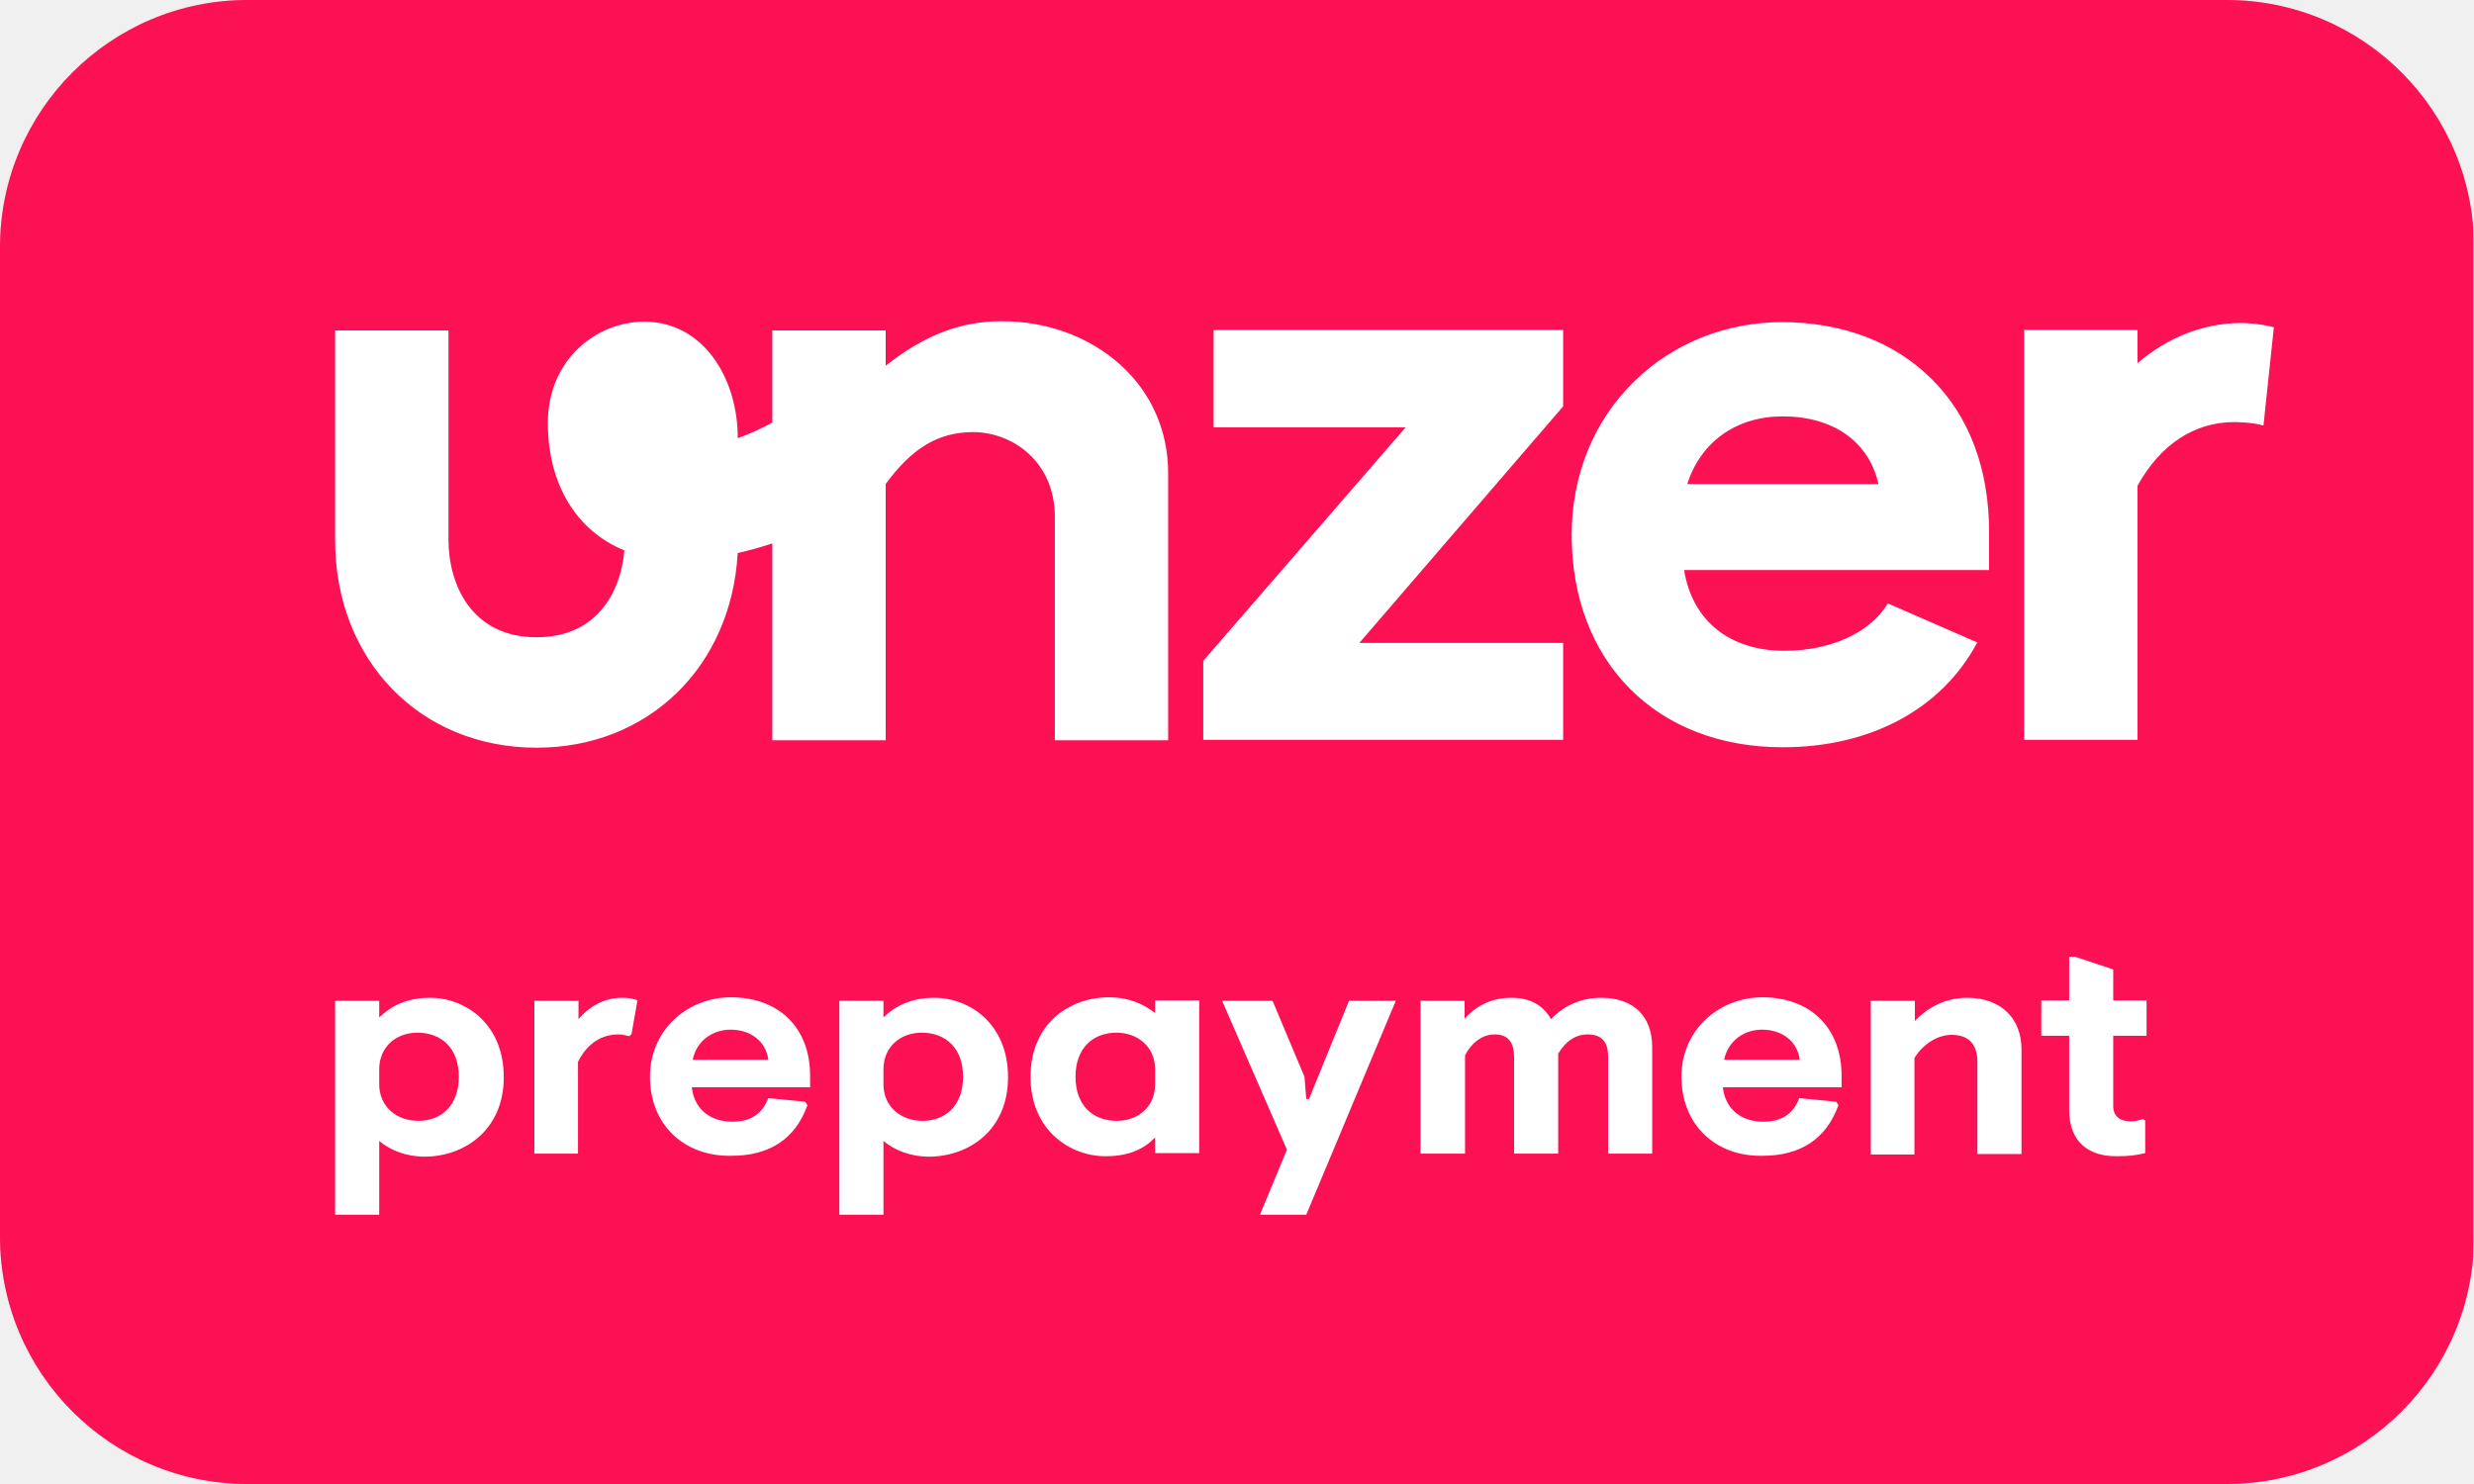
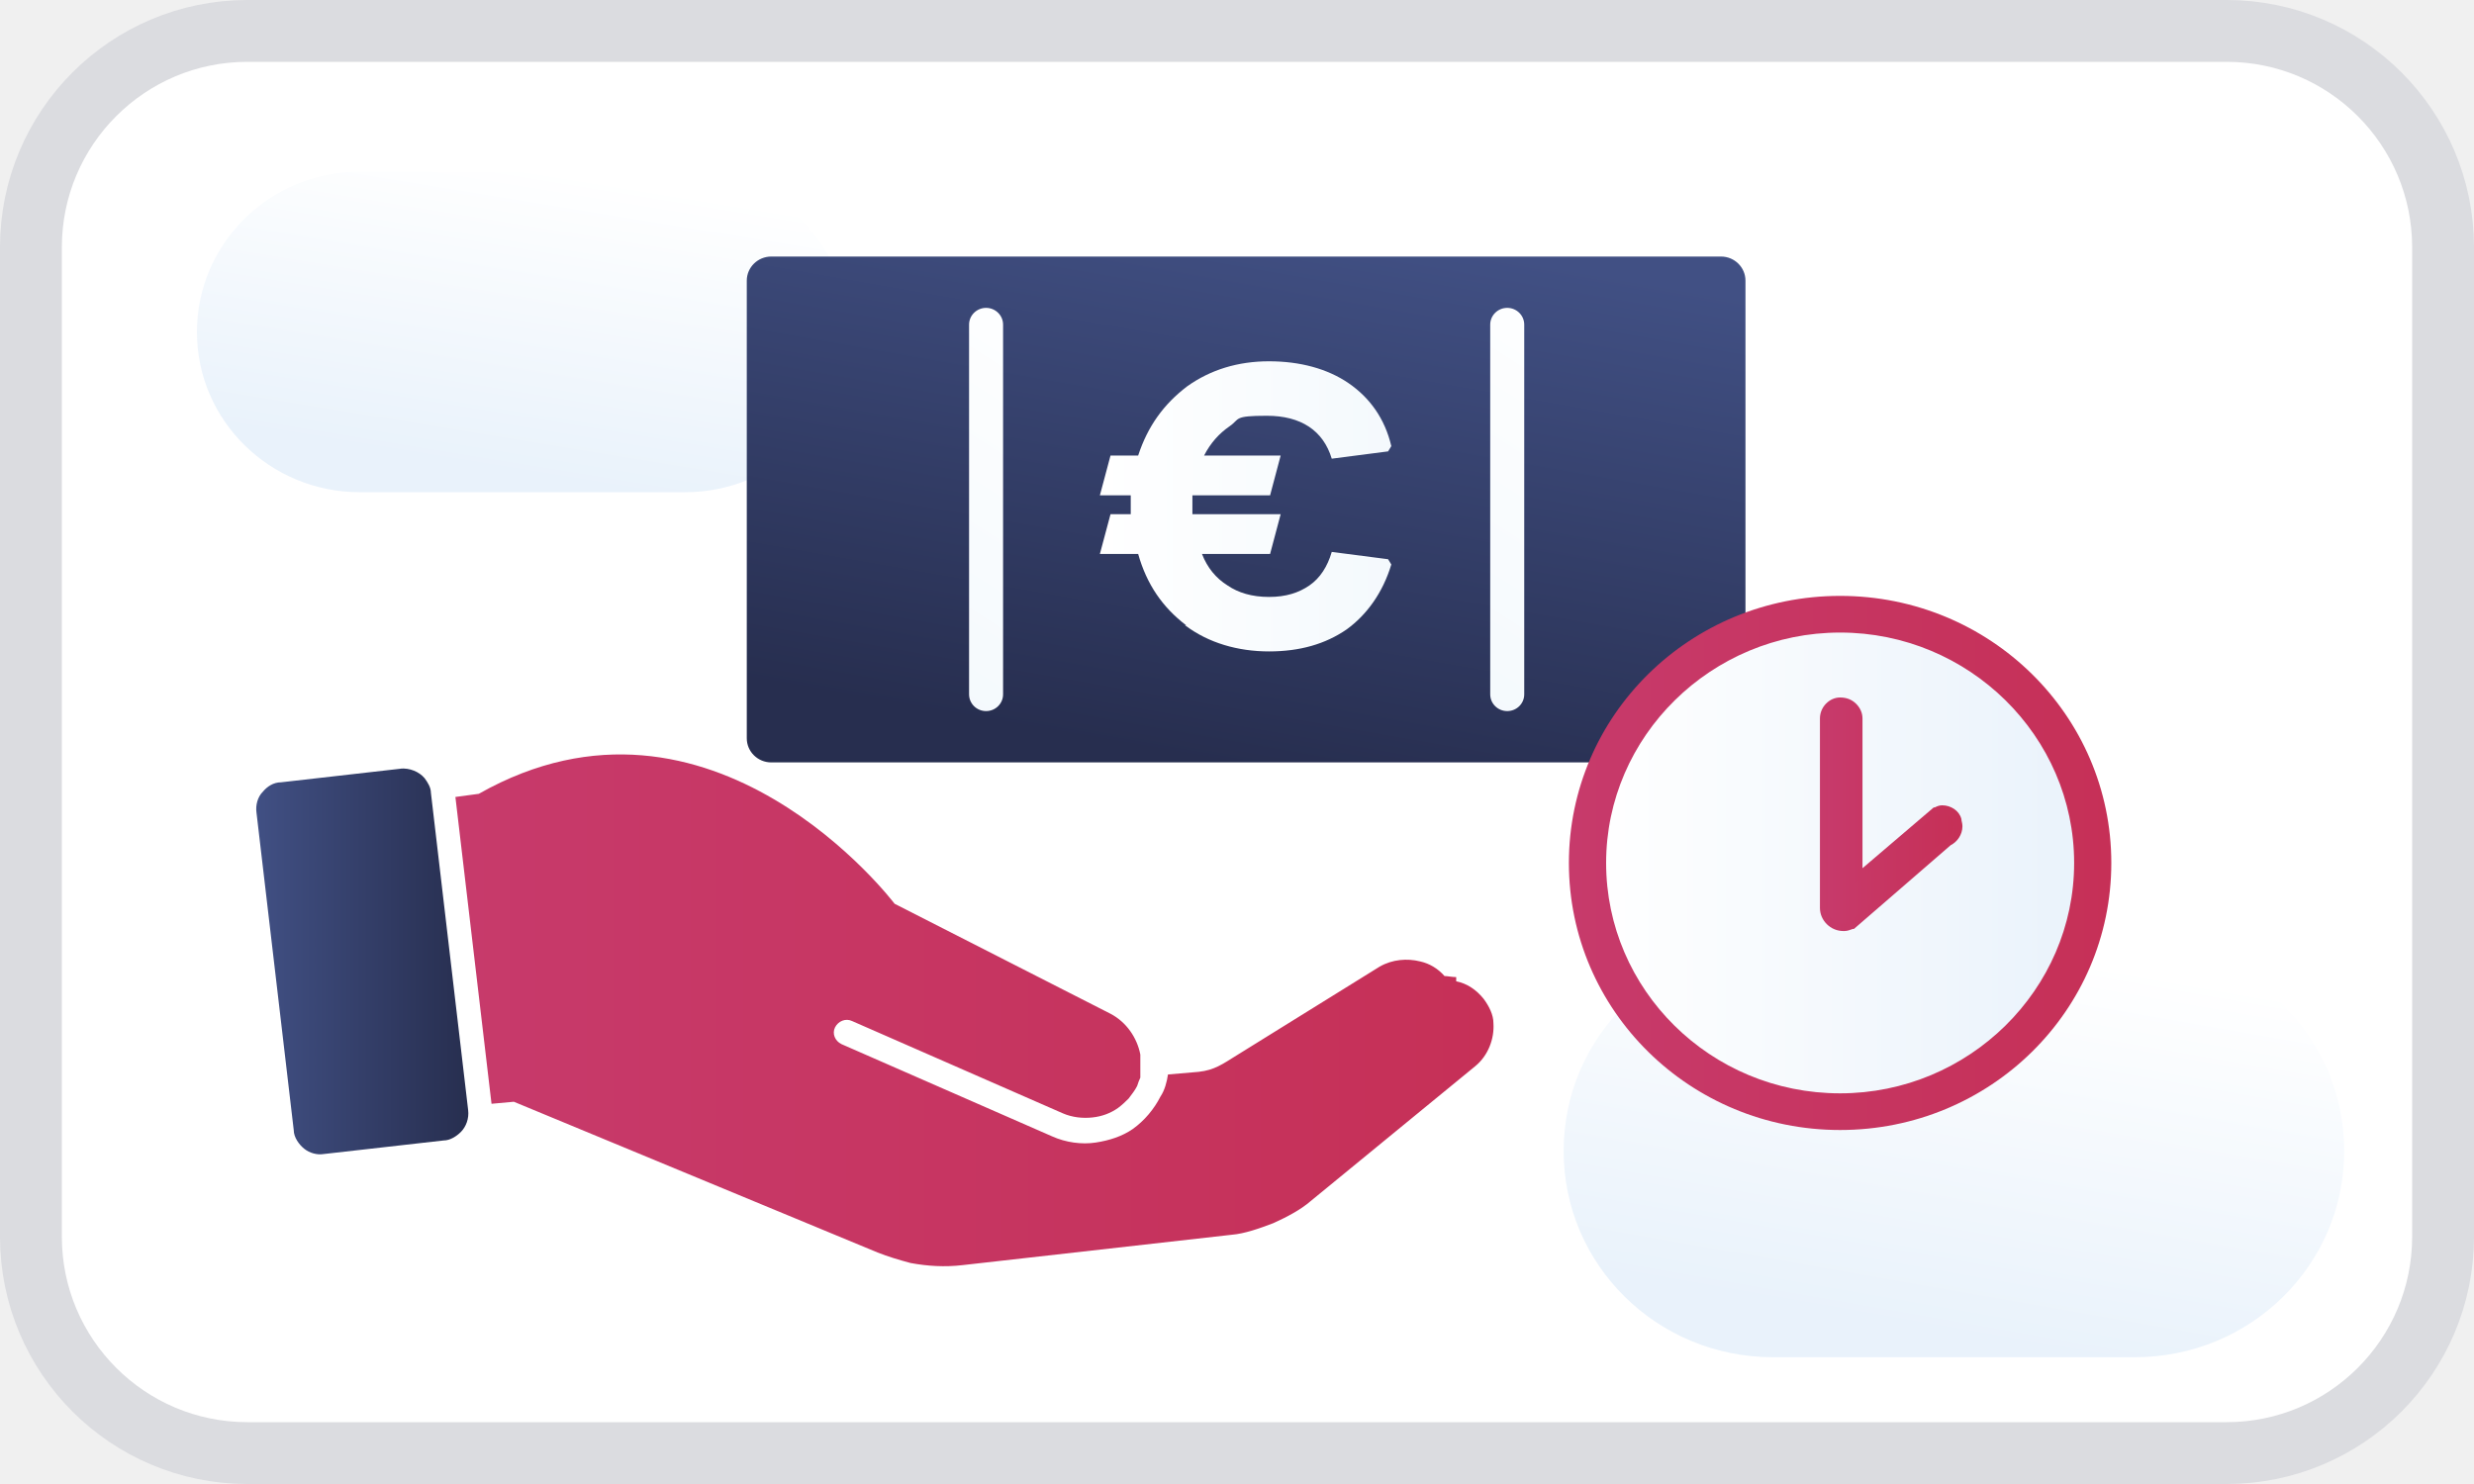
<svg xmlns="http://www.w3.org/2000/svg" width="40" height="24" viewBox="0 0 40 24" fill="none">
-   <g clip-path="url(#clip0_7745_35899)">
-     <rect width="40" height="24" rx="4" fill="#FFB3C7" />
-     <g clip-path="url(#clip1_7745_35899)">
-       <path d="M37.804 24H2.167C0.96 24 -0.015 23.054 -0.015 21.882V2.118C-0.015 0.946 0.96 0 2.167 0H37.804C39.011 0 39.986 0.946 39.986 2.118V21.882C39.986 23.054 39.004 24 37.804 24Z" fill="#FC1154" />
-       <path d="M18.887 7.652V11.972H17.055V8.358C17.055 7.468 16.371 6.988 15.731 6.988C15.171 6.988 14.742 7.249 14.32 7.828V11.972H12.487V8.788C12.298 8.852 12.109 8.901 11.927 8.944C11.825 10.779 10.487 12.092 8.676 12.092C6.785 12.092 5.418 10.673 5.418 8.732V5.344H7.251V8.725C7.251 9.452 7.622 10.306 8.676 10.306C9.644 10.306 10.036 9.586 10.095 8.901C9.331 8.591 8.858 7.842 8.858 6.84C8.858 5.809 9.651 5.202 10.415 5.202C11.389 5.202 11.935 6.148 11.927 7.087C11.927 7.087 12.196 6.995 12.487 6.833V5.344H14.32V5.915C14.945 5.421 15.527 5.195 16.196 5.195C16.938 5.195 17.615 5.449 18.116 5.901C18.618 6.353 18.887 6.974 18.887 7.652ZM19.622 6.911H22.727L19.455 10.687V11.965H25.273V10.398H21.978L25.273 6.572V5.336H19.622V6.911ZM31.222 6.12C31.84 6.727 32.16 7.588 32.16 8.605V9.219H27.229C27.36 10.038 27.964 10.525 28.851 10.525C29.593 10.525 30.233 10.235 30.516 9.769L30.524 9.762H30.531L31.971 10.391L31.964 10.398C31.389 11.471 30.24 12.085 28.822 12.085C26.778 12.085 25.411 10.701 25.411 8.647C25.411 7.68 25.775 6.791 26.436 6.155C27.069 5.541 27.92 5.209 28.822 5.209C29.796 5.216 30.618 5.527 31.222 6.12ZM30.371 7.828C30.218 7.144 29.644 6.734 28.822 6.734C28.073 6.734 27.498 7.144 27.28 7.828H30.371ZM36.764 5.294C36.516 5.224 36.24 5.224 36.24 5.224C35.636 5.224 35.055 5.449 34.56 5.873V5.336H32.727V11.965H34.56V7.856C34.924 7.193 35.476 6.826 36.124 6.826C36.124 6.826 36.415 6.826 36.596 6.882L36.764 5.294ZM5.418 19.645V16.186H6.131V16.454C6.313 16.278 6.567 16.137 6.953 16.137C7.52 16.137 8.145 16.553 8.145 17.421C8.145 18.289 7.491 18.706 6.865 18.706C6.567 18.706 6.305 18.6 6.131 18.452V19.645H5.418ZM7.418 17.414C7.418 16.948 7.135 16.701 6.749 16.701C6.407 16.701 6.131 16.927 6.131 17.294V17.534C6.131 17.901 6.415 18.127 6.764 18.127C7.135 18.127 7.418 17.88 7.418 17.414ZM8.64 18.657V16.186H9.353V16.482C9.52 16.285 9.76 16.137 10.058 16.137C10.16 16.137 10.247 16.151 10.306 16.179L10.211 16.722L10.175 16.758C10.131 16.751 10.073 16.729 10 16.729C9.724 16.729 9.491 16.878 9.345 17.174V18.657H8.64ZM10.509 17.414C10.509 16.645 11.127 16.129 11.818 16.129C12.575 16.129 13.098 16.602 13.098 17.4V17.584H11.185C11.222 17.922 11.469 18.141 11.84 18.141C12.167 18.141 12.335 17.986 12.422 17.76L13.018 17.817L13.055 17.873C12.858 18.424 12.436 18.692 11.825 18.692C11.062 18.706 10.509 18.191 10.509 17.414ZM12.422 17.139C12.386 16.842 12.138 16.652 11.811 16.652C11.513 16.652 11.258 16.842 11.2 17.139H12.422ZM13.571 19.645V16.186H14.284V16.454C14.466 16.278 14.72 16.137 15.105 16.137C15.673 16.137 16.298 16.553 16.298 17.421C16.298 18.289 15.651 18.706 15.018 18.706C14.72 18.706 14.458 18.6 14.284 18.452V19.645H13.571ZM15.571 17.414C15.571 16.948 15.287 16.701 14.902 16.701C14.56 16.701 14.284 16.927 14.284 17.294V17.534C14.284 17.901 14.567 18.127 14.916 18.127C15.287 18.127 15.571 17.88 15.571 17.414ZM16.662 17.414C16.662 16.546 17.302 16.129 17.927 16.129C18.247 16.129 18.487 16.235 18.676 16.384V16.179H19.389V18.649H18.676V18.395C18.509 18.572 18.262 18.699 17.884 18.699C17.316 18.706 16.662 18.289 16.662 17.414ZM18.676 17.534V17.294C18.676 16.927 18.393 16.701 18.051 16.701C17.673 16.701 17.389 16.948 17.389 17.414C17.389 17.88 17.673 18.127 18.058 18.127C18.393 18.127 18.676 17.908 18.676 17.534ZM20.371 19.645L20.807 18.593L19.76 16.186H20.575L21.091 17.414L21.12 17.774H21.164L21.811 16.186H22.567L21.12 19.645H20.371ZM22.967 18.657V16.186H23.68V16.475C23.869 16.264 24.116 16.137 24.436 16.137C24.756 16.137 24.96 16.271 25.076 16.482C25.302 16.249 25.578 16.137 25.891 16.137C26.422 16.137 26.713 16.447 26.713 16.934V18.657H26V17.082C26 16.863 25.905 16.729 25.673 16.729C25.462 16.729 25.309 16.849 25.193 17.04V18.657H24.48V17.089C24.48 16.871 24.393 16.729 24.167 16.729C23.956 16.729 23.782 16.878 23.687 17.068V18.657H22.967ZM27.186 17.414C27.186 16.645 27.804 16.129 28.495 16.129C29.251 16.129 29.775 16.602 29.775 17.4V17.584H27.855C27.891 17.922 28.138 18.141 28.509 18.141C28.836 18.141 29.004 17.986 29.091 17.76L29.687 17.817L29.724 17.873C29.527 18.424 29.105 18.692 28.495 18.692C27.738 18.706 27.186 18.191 27.186 17.414ZM29.098 17.139C29.062 16.842 28.815 16.652 28.487 16.652C28.189 16.652 27.935 16.842 27.876 17.139H29.098ZM30.247 18.657V16.186H30.96V16.511C31.156 16.306 31.44 16.137 31.804 16.137C32.371 16.137 32.684 16.489 32.684 16.969V18.663H31.971V17.174C31.971 16.885 31.826 16.736 31.556 16.736C31.309 16.736 31.076 16.906 30.953 17.111V18.671H30.247V18.657ZM33.455 17.951V16.751H33.004V16.179H33.455V15.473H33.549L34.167 15.678V16.179H34.706V16.751H34.167V17.887C34.167 18.049 34.269 18.134 34.444 18.134C34.524 18.134 34.575 18.12 34.647 18.099L34.684 18.12V18.649C34.531 18.685 34.415 18.699 34.233 18.699C33.775 18.706 33.455 18.473 33.455 17.951Z" fill="white" />
-     </g>
-   </g>
+   <rect x="0.5" y="0.5" width="39" height="23" rx="3.5" fill="white" />
+   <rect x="0.5" y="0.5" width="39" height="23" rx="3.5" stroke="#DBDCE0" />
+   <path d="M5.815 2.777H11.077C12.521 2.777 13.708 3.929 13.708 5.369C13.708 6.791 12.539 7.96 11.077 7.96H5.815C4.371 7.96 3.184 6.808 3.184 5.369C3.184 3.946 4.353 2.777 5.815 2.777Z" fill="url(#paint0_linear_9979_46469)" />
+   <path d="M28.668 15.277H34.515C36.389 15.277 37.902 16.767 37.902 18.614C37.902 20.46 36.389 21.95 34.515 21.95H28.668C26.794 21.95 25.281 20.46 25.281 18.614C25.281 16.767 26.794 15.277 28.668 15.277Z" fill="url(#paint1_linear_9979_46469)" />
+   <path d="M27.826 4.149H12.47C12.251 4.149 12.074 4.324 12.074 4.539V11.94C12.074 12.155 12.251 12.33 12.47 12.33H27.826C28.044 12.33 28.221 12.155 28.221 11.94V4.539C28.221 4.324 28.044 4.149 27.826 4.149Z" fill="url(#paint2_linear_9979_46469)" />
+   <path d="M16.218 5.25C16.218 5.101 16.095 4.979 15.943 4.979C15.791 4.979 15.668 5.101 15.668 5.25V11.229C15.668 11.379 15.791 11.5 15.943 11.5C16.095 11.5 16.218 11.379 16.218 11.229V5.25Z" fill="url(#paint3_linear_9979_46469)" />
+   <path d="M24.644 5.25C24.644 5.101 24.521 4.979 24.369 4.979C24.217 4.979 24.094 5.101 24.094 5.25V11.229C24.094 11.379 24.217 11.5 24.369 11.5C24.521 11.5 24.644 11.379 24.644 11.229V5.25Z" fill="url(#paint4_linear_9979_46469)" />
+   <path d="M19.176 10.111C18.798 9.823 18.54 9.451 18.402 8.959H17.783L17.955 8.316H18.282V8.011H17.783L17.955 7.367H18.402C18.557 6.893 18.815 6.537 19.193 6.249C19.572 5.978 20.019 5.843 20.517 5.843C21.016 5.843 21.463 5.962 21.807 6.199C22.151 6.436 22.392 6.775 22.495 7.215L22.443 7.3L21.532 7.418C21.394 6.961 21.033 6.724 20.483 6.724C19.933 6.724 20.053 6.775 19.881 6.893C19.709 7.012 19.572 7.164 19.468 7.367H20.706L20.535 8.011H19.279V8.316H20.706L20.535 8.959H19.434C19.52 9.18 19.657 9.349 19.847 9.468C20.019 9.586 20.242 9.654 20.517 9.654C20.793 9.654 20.999 9.586 21.171 9.468C21.343 9.349 21.463 9.163 21.532 8.926L22.443 9.044L22.495 9.129C22.357 9.586 22.099 9.942 21.773 10.179C21.429 10.416 21.016 10.535 20.517 10.535C20.019 10.535 19.537 10.399 19.159 10.111H19.176Z" fill="url(#paint5_linear_9979_46469)" />
+   <path d="M6.486 12.431L4.542 12.652C4.422 12.652 4.319 12.72 4.25 12.804C4.164 12.889 4.13 13.024 4.147 13.143L4.749 18.275C4.749 18.393 4.835 18.512 4.921 18.58C5.007 18.648 5.127 18.681 5.23 18.664L7.173 18.444C7.277 18.444 7.38 18.377 7.449 18.309C7.535 18.224 7.586 18.089 7.569 17.953L6.967 12.821C6.967 12.736 6.915 12.652 6.864 12.584C6.778 12.482 6.623 12.415 6.468 12.431H6.486Z" fill="url(#paint6_linear_9979_46469)" />
+   <path d="M23.544 15.802C23.475 15.802 23.406 15.785 23.355 15.785C23.251 15.666 23.114 15.582 22.959 15.548C22.753 15.497 22.512 15.514 22.306 15.633L19.933 17.106C19.692 17.259 19.572 17.326 19.279 17.343L18.884 17.377C18.866 17.496 18.832 17.631 18.763 17.733C18.66 17.936 18.505 18.122 18.316 18.258C18.144 18.377 17.938 18.444 17.714 18.478C17.491 18.512 17.233 18.478 17.009 18.377L13.605 16.886C13.501 16.835 13.45 16.717 13.501 16.615C13.553 16.513 13.673 16.463 13.777 16.513L17.181 18.004C17.336 18.072 17.508 18.089 17.663 18.072C17.818 18.055 17.955 18.004 18.076 17.919C18.144 17.868 18.196 17.818 18.247 17.767C18.299 17.699 18.351 17.631 18.385 17.564C18.402 17.513 18.419 17.462 18.437 17.428C18.437 17.428 18.437 17.428 18.437 17.411C18.437 17.394 18.437 17.36 18.437 17.343C18.437 17.309 18.437 17.276 18.437 17.242C18.437 17.242 18.437 17.242 18.437 17.225C18.437 17.174 18.437 17.106 18.437 17.055C18.385 16.784 18.213 16.53 17.955 16.395L14.464 14.616C14.464 14.616 11.507 10.704 7.741 12.838L7.363 12.889L7.947 17.851L8.308 17.818L14.189 20.256C14.361 20.324 14.533 20.375 14.722 20.426C14.998 20.477 15.273 20.494 15.565 20.46L19.916 19.969C20.122 19.952 20.363 19.867 20.586 19.782C20.81 19.681 21.033 19.562 21.188 19.427L23.853 17.242C24.06 17.072 24.163 16.801 24.146 16.547C24.146 16.412 24.077 16.276 23.991 16.158C23.87 16.005 23.716 15.904 23.544 15.87V15.802Z" fill="url(#paint7_linear_9979_46469)" />
+   <path d="M29.786 17.902C32.037 17.902 33.861 16.105 33.861 13.888C33.861 11.671 32.037 9.874 29.786 9.874C27.535 9.874 25.71 11.671 25.71 13.888C25.71 16.105 27.535 17.902 29.786 17.902Z" fill="url(#paint8_linear_9979_46469)" />
+   <path d="M29.751 9.637C27.327 9.637 25.366 11.568 25.366 13.956C25.366 16.344 27.327 18.275 29.751 18.275C32.176 18.275 34.136 16.344 34.136 13.956C34.136 11.568 32.176 9.637 29.751 9.637ZM29.751 17.682C27.654 17.682 25.968 16.005 25.968 13.956C25.968 11.906 27.671 10.23 29.751 10.23C31.832 10.23 33.535 11.906 33.535 13.956C33.535 16.005 31.832 17.682 29.751 17.682Z" fill="url(#paint9_linear_9979_46469)" />
+   <path d="M29.803 15.057C29.597 15.057 29.425 14.887 29.425 14.684V11.619C29.425 11.432 29.579 11.28 29.751 11.28C29.855 11.28 29.941 11.314 30.009 11.381C30.078 11.449 30.113 11.534 30.113 11.619V14.041L31.265 13.058H31.282C31.316 13.041 31.351 13.024 31.402 13.024C31.54 13.024 31.677 13.109 31.712 13.245C31.712 13.278 31.729 13.312 31.729 13.363C31.729 13.499 31.643 13.617 31.54 13.668L29.975 15.023H29.958C29.906 15.04 29.872 15.057 29.82 15.057H29.803Z" fill="url(#paint10_linear_9979_46469)" />
+   <path d="M29.803 14.938C29.665 14.938 29.545 14.82 29.545 14.684V11.619C29.545 11.5 29.648 11.398 29.769 11.398C29.82 11.398 29.889 11.415 29.923 11.466C29.958 11.5 29.992 11.568 29.992 11.619V14.295L31.316 13.16C31.333 13.16 31.368 13.16 31.385 13.16C31.471 13.16 31.557 13.211 31.591 13.295C31.591 13.312 31.591 13.346 31.591 13.363C31.591 13.448 31.54 13.533 31.454 13.566L29.889 14.921C29.855 14.921 29.82 14.938 29.786 14.938H29.803Z" fill="url(#paint11_linear_9979_46469)" />
  <defs>
-     <clipPath id="clip0_7745_35899">
-       <rect width="40" height="24" rx="4" fill="white" />
-     </clipPath>
-     <clipPath id="clip1_7745_35899">
-       <rect width="40" height="24" fill="white" />
-     </clipPath>
+     <linearGradient id="paint0_linear_9979_46469" x1="8.893" y1="2.743" x2="8.092" y2="7.642" gradientUnits="userSpaceOnUse">
+       <stop stop-color="white" />
+       <stop offset="1" stop-color="#E9F2FB" />
+     </linearGradient>
+     <linearGradient id="paint1_linear_9979_46469" x1="32.211" y1="15.243" x2="31.108" y2="21.533" gradientUnits="userSpaceOnUse">
+       <stop stop-color="white" />
+       <stop offset="1" stop-color="#E9F2FB" />
+     </linearGradient>
+     <linearGradient id="paint2_linear_9979_46469" x1="20.999" y1="3.54" x2="19.463" y2="12.304" gradientUnits="userSpaceOnUse">
+       <stop stop-color="#415084" />
+       <stop offset="1" stop-color="#272E4F" />
+     </linearGradient>
+     <linearGradient id="paint3_linear_9979_46469" x1="18.076" y1="5.013" x2="14.221" y2="11.011" gradientUnits="userSpaceOnUse">
+       <stop stop-color="white" />
+       <stop offset="1" stop-color="#F4F9FD" />
+     </linearGradient>
+     <linearGradient id="paint4_linear_9979_46469" x1="26.484" y1="5.013" x2="22.647" y2="11.011" gradientUnits="userSpaceOnUse">
+       <stop stop-color="white" />
+       <stop offset="1" stop-color="#F4F9FD" />
+     </linearGradient>
+     <linearGradient id="paint5_linear_9979_46469" x1="17.783" y1="8.197" x2="22.512" y2="8.197" gradientUnits="userSpaceOnUse">
+       <stop stop-color="white" />
+       <stop offset="1" stop-color="#F4F9FD" />
+     </linearGradient>
+     <linearGradient id="paint6_linear_9979_46469" x1="4.13" y1="15.548" x2="7.586" y2="15.548" gradientUnits="userSpaceOnUse">
+       <stop stop-color="#415084" />
+       <stop offset="1" stop-color="#272E4F" />
+     </linearGradient>
+     <linearGradient id="paint7_linear_9979_46469" x1="7.397" y1="16.31" x2="24.163" y2="16.31" gradientUnits="userSpaceOnUse">
+       <stop stop-color="#C73A6B" />
+       <stop offset="1" stop-color="#C63057" />
+     </linearGradient>
+     <linearGradient id="paint8_linear_9979_46469" x1="25.71" y1="13.888" x2="33.878" y2="13.888" gradientUnits="userSpaceOnUse">
+       <stop stop-color="white" />
+       <stop offset="1" stop-color="#E9F2FB" />
+     </linearGradient>
+     <linearGradient id="paint9_linear_9979_46469" x1="25.366" y1="13.956" x2="34.136" y2="13.956" gradientUnits="userSpaceOnUse">
+       <stop stop-color="#C73A6B" />
+       <stop offset="1" stop-color="#C63057" />
+     </linearGradient>
+     <linearGradient id="paint10_linear_9979_46469" x1="29.407" y1="13.16" x2="31.712" y2="13.16" gradientUnits="userSpaceOnUse">
+       <stop stop-color="#C73A6B" />
+       <stop offset="1" stop-color="#C63057" />
+     </linearGradient>
+     <linearGradient id="paint11_linear_9979_46469" x1="29.528" y1="13.16" x2="31.591" y2="13.16" gradientUnits="userSpaceOnUse">
+       <stop stop-color="#C73A6B" />
+       <stop offset="1" stop-color="#C63057" />
+     </linearGradient>
  </defs>
</svg>
